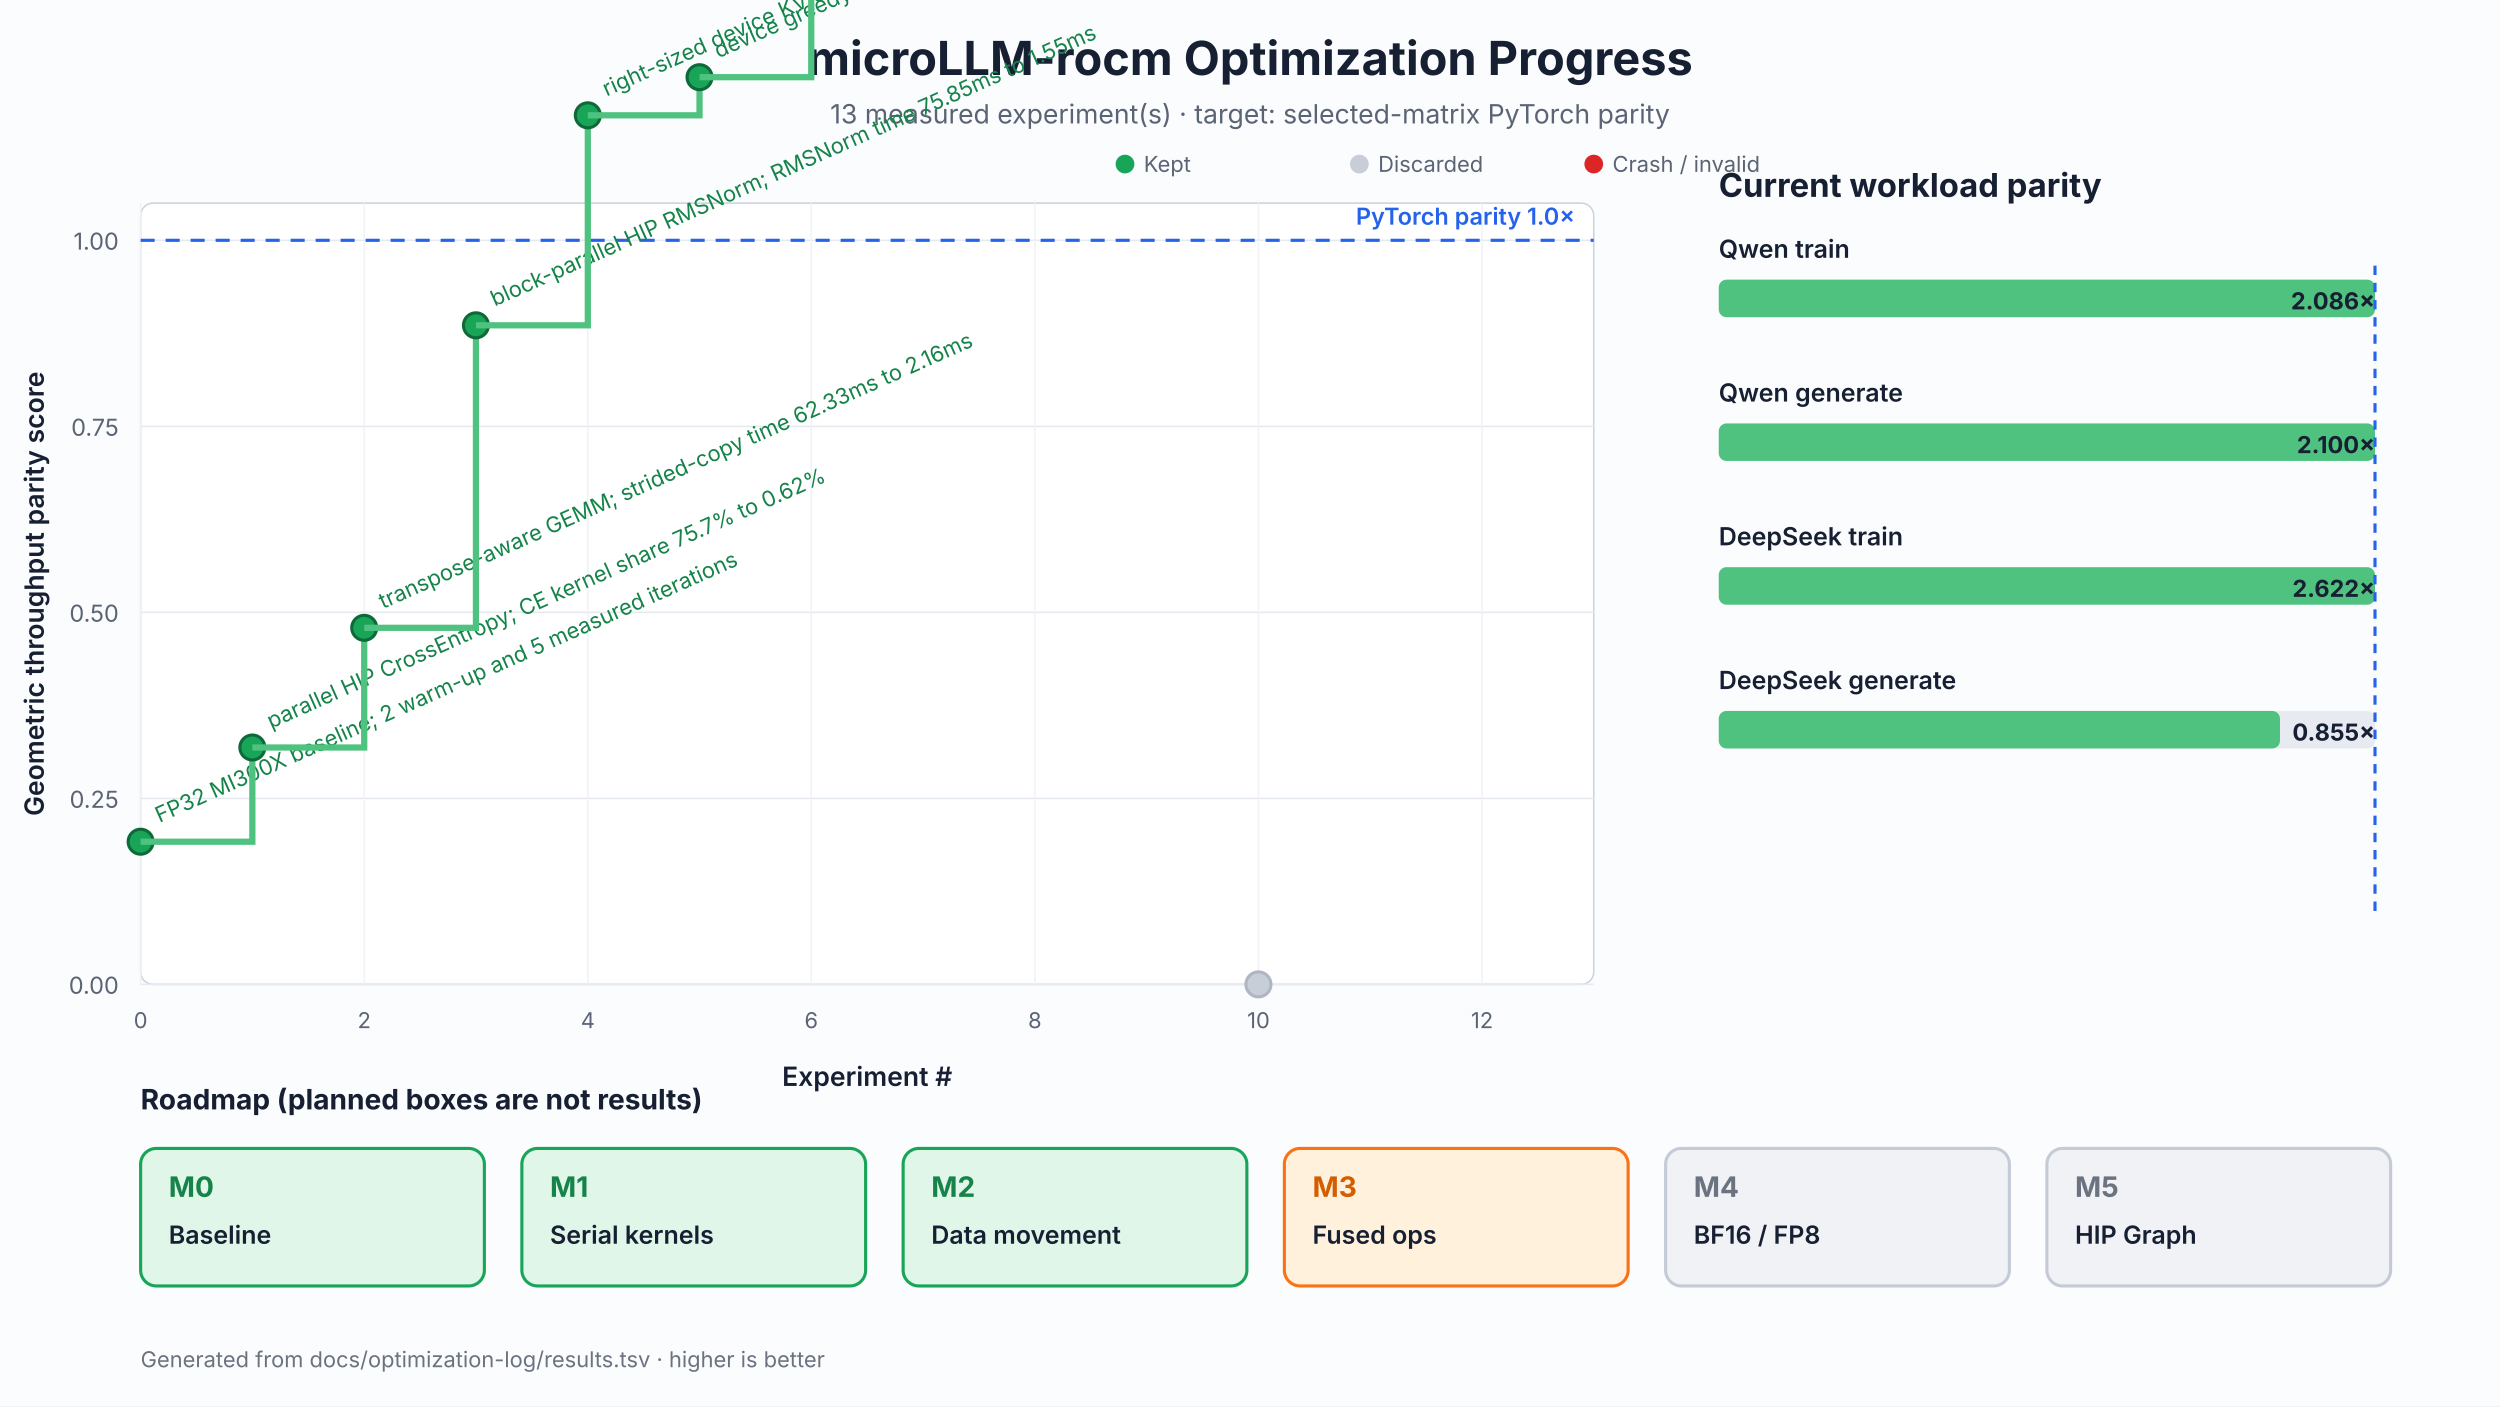
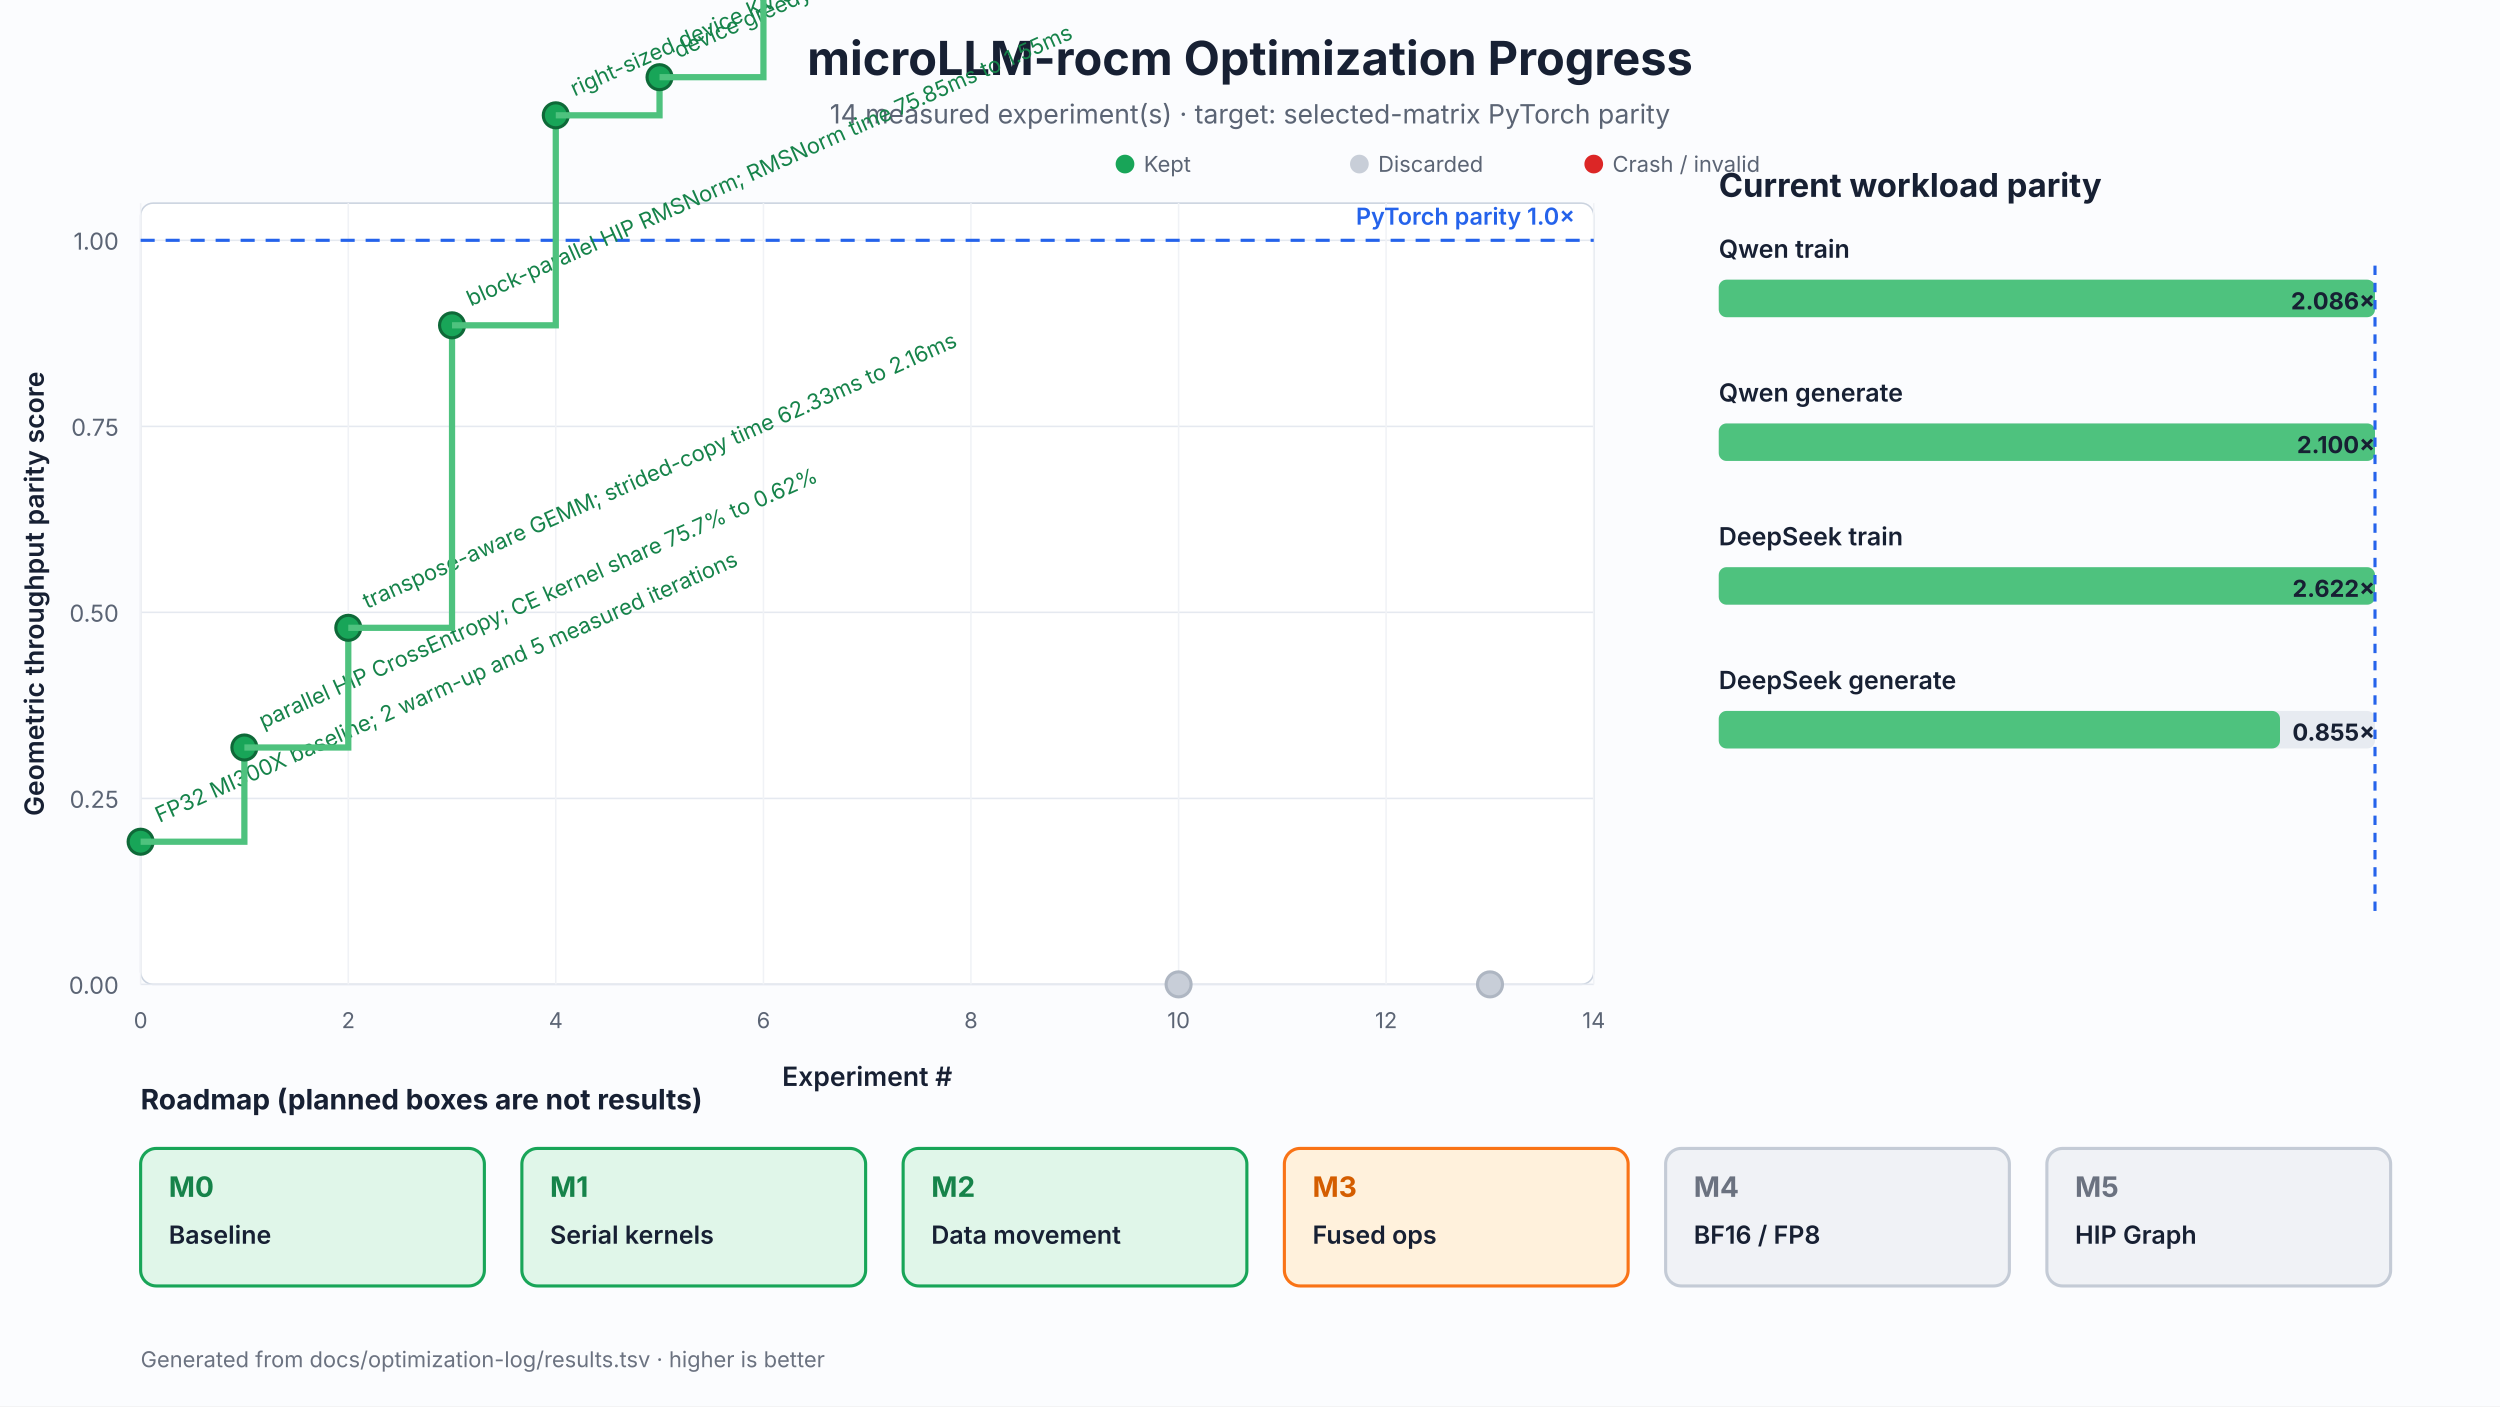
<svg xmlns="http://www.w3.org/2000/svg" width="1600" height="900" viewBox="0 0 1600 900">
  <rect width="100%" height="100%" fill="#fbfcfe" />
  <text x="800.0" y="48.0" font-family="Inter,Arial,sans-serif" font-size="30" fill="#172033" text-anchor="middle" font-weight="700">microLLM-rocm Optimization Progress</text>
-   <text x="800.0" y="79.0" font-family="Inter,Arial,sans-serif" font-size="17" fill="#5b6474" text-anchor="middle" font-weight="400">13 measured experiment(s) · target: selected-matrix PyTorch parity</text>
+   <text x="800.0" y="79.0" font-family="Inter,Arial,sans-serif" font-size="17" fill="#5b6474" text-anchor="middle" font-weight="400">14 measured experiment(s) · target: selected-matrix PyTorch parity</text>
  <rect x="90" y="130" width="930" height="500" fill="#ffffff" stroke="#cbd3df" rx="8" />
  <line x1="90" y1="630.0" x2="1020" y2="630.0" stroke="#e5e9f0" />
  <text x="76.0" y="636.0" font-family="Inter,Arial,sans-serif" font-size="15" fill="#5b6474" text-anchor="end" font-weight="400">0.00</text>
  <line x1="90" y1="511.0" x2="1020" y2="511.0" stroke="#e5e9f0" />
  <text x="76.0" y="517.0" font-family="Inter,Arial,sans-serif" font-size="15" fill="#5b6474" text-anchor="end" font-weight="400">0.25</text>
  <line x1="90" y1="391.9" x2="1020" y2="391.9" stroke="#e5e9f0" />
  <text x="76.0" y="397.9" font-family="Inter,Arial,sans-serif" font-size="15" fill="#5b6474" text-anchor="end" font-weight="400">0.50</text>
  <line x1="90" y1="272.9" x2="1020" y2="272.9" stroke="#e5e9f0" />
  <text x="76.0" y="278.9" font-family="Inter,Arial,sans-serif" font-size="15" fill="#5b6474" text-anchor="end" font-weight="400">0.75</text>
  <line x1="90" y1="153.8" x2="1020" y2="153.8" stroke="#e5e9f0" />
  <text x="76.0" y="159.8" font-family="Inter,Arial,sans-serif" font-size="15" fill="#5b6474" text-anchor="end" font-weight="400">1.00</text>
  <line x1="90.0" y1="130" x2="90.0" y2="630" stroke="#f0f2f6" />
  <text x="90.0" y="658.0" font-family="Inter,Arial,sans-serif" font-size="14" fill="#5b6474" text-anchor="middle" font-weight="400">0</text>
-   <line x1="233.1" y1="130" x2="233.1" y2="630" stroke="#f0f2f6" />
-   <text x="233.1" y="658.0" font-family="Inter,Arial,sans-serif" font-size="14" fill="#5b6474" text-anchor="middle" font-weight="400">2</text>
-   <line x1="376.2" y1="130" x2="376.2" y2="630" stroke="#f0f2f6" />
-   <text x="376.2" y="658.0" font-family="Inter,Arial,sans-serif" font-size="14" fill="#5b6474" text-anchor="middle" font-weight="400">4</text>
-   <line x1="519.2" y1="130" x2="519.2" y2="630" stroke="#f0f2f6" />
-   <text x="519.2" y="658.0" font-family="Inter,Arial,sans-serif" font-size="14" fill="#5b6474" text-anchor="middle" font-weight="400">6</text>
-   <line x1="662.3" y1="130" x2="662.3" y2="630" stroke="#f0f2f6" />
-   <text x="662.3" y="658.0" font-family="Inter,Arial,sans-serif" font-size="14" fill="#5b6474" text-anchor="middle" font-weight="400">8</text>
-   <line x1="805.4" y1="130" x2="805.4" y2="630" stroke="#f0f2f6" />
-   <text x="805.4" y="658.0" font-family="Inter,Arial,sans-serif" font-size="14" fill="#5b6474" text-anchor="middle" font-weight="400">10</text>
-   <line x1="948.5" y1="130" x2="948.5" y2="630" stroke="#f0f2f6" />
-   <text x="948.5" y="658.0" font-family="Inter,Arial,sans-serif" font-size="14" fill="#5b6474" text-anchor="middle" font-weight="400">12</text>
+   <line x1="222.9" y1="130" x2="222.9" y2="630" stroke="#f0f2f6" />
+   <text x="222.9" y="658.0" font-family="Inter,Arial,sans-serif" font-size="14" fill="#5b6474" text-anchor="middle" font-weight="400">2</text>
+   <line x1="355.7" y1="130" x2="355.7" y2="630" stroke="#f0f2f6" />
+   <text x="355.7" y="658.0" font-family="Inter,Arial,sans-serif" font-size="14" fill="#5b6474" text-anchor="middle" font-weight="400">4</text>
+   <line x1="488.6" y1="130" x2="488.6" y2="630" stroke="#f0f2f6" />
+   <text x="488.6" y="658.0" font-family="Inter,Arial,sans-serif" font-size="14" fill="#5b6474" text-anchor="middle" font-weight="400">6</text>
+   <line x1="621.4" y1="130" x2="621.4" y2="630" stroke="#f0f2f6" />
+   <text x="621.4" y="658.0" font-family="Inter,Arial,sans-serif" font-size="14" fill="#5b6474" text-anchor="middle" font-weight="400">8</text>
+   <line x1="754.3" y1="130" x2="754.3" y2="630" stroke="#f0f2f6" />
+   <text x="754.3" y="658.0" font-family="Inter,Arial,sans-serif" font-size="14" fill="#5b6474" text-anchor="middle" font-weight="400">10</text>
+   <line x1="887.1" y1="130" x2="887.1" y2="630" stroke="#f0f2f6" />
+   <text x="887.1" y="658.0" font-family="Inter,Arial,sans-serif" font-size="14" fill="#5b6474" text-anchor="middle" font-weight="400">12</text>
+   <line x1="1020.0" y1="130" x2="1020.0" y2="630" stroke="#f0f2f6" />
+   <text x="1020.0" y="658.0" font-family="Inter,Arial,sans-serif" font-size="14" fill="#5b6474" text-anchor="middle" font-weight="400">14</text>
  <line x1="90" y1="153.8" x2="1020" y2="153.8" stroke="#2563eb" stroke-width="2" stroke-dasharray="9 7" />
  <text x="1008.0" y="143.8" font-family="Inter,Arial,sans-serif" font-size="15" fill="#2563eb" text-anchor="end" font-weight="600">PyTorch parity 1.0×</text>
  <circle cx="90.0" cy="538.7" r="8" fill="#18a558" stroke="#0e6938" stroke-width="2" />
  <text x="102.0" y="526.7" font-family="Inter,Arial,sans-serif" font-size="14" fill="#16834a" text-anchor="start" font-weight="400" transform="rotate(-24 102.0 526.7)">FP32 MI300X baseline; 2 warm-up and 5 measured iterations</text>
-   <path d="M 90.0 538.7 H 161.5 V 478.4" fill="none" stroke="#4ec27e" stroke-width="4" />
-   <circle cx="161.5" cy="478.4" r="8" fill="#18a558" stroke="#0e6938" stroke-width="2" />
-   <text x="173.5" y="466.4" font-family="Inter,Arial,sans-serif" font-size="14" fill="#16834a" text-anchor="start" font-weight="400" transform="rotate(-24 173.5 466.4)">parallel HIP CrossEntropy; CE kernel share 75.7% to 0.62%</text>
-   <path d="M 161.5 478.4 H 233.1 V 401.8" fill="none" stroke="#4ec27e" stroke-width="4" />
-   <circle cx="233.1" cy="401.8" r="8" fill="#18a558" stroke="#0e6938" stroke-width="2" />
-   <text x="245.1" y="389.8" font-family="Inter,Arial,sans-serif" font-size="14" fill="#16834a" text-anchor="start" font-weight="400" transform="rotate(-24 245.1 389.8)">transpose-aware GEMM; strided-copy time 62.33ms to 2.16ms</text>
-   <path d="M 233.1 401.8 H 304.6 V 208.2" fill="none" stroke="#4ec27e" stroke-width="4" />
-   <circle cx="304.6" cy="208.2" r="8" fill="#18a558" stroke="#0e6938" stroke-width="2" />
-   <text x="316.6" y="196.2" font-family="Inter,Arial,sans-serif" font-size="14" fill="#16834a" text-anchor="start" font-weight="400" transform="rotate(-24 316.6 196.2)">block-parallel HIP RMSNorm; RMSNorm time 75.85ms to 1.55ms</text>
-   <path d="M 304.6 208.2 H 376.2 V 73.8" fill="none" stroke="#4ec27e" stroke-width="4" />
-   <circle cx="376.2" cy="73.8" r="8" fill="#18a558" stroke="#0e6938" stroke-width="2" />
-   <text x="388.2" y="61.8" font-family="Inter,Arial,sans-serif" font-size="14" fill="#16834a" text-anchor="start" font-weight="400" transform="rotate(-24 388.2 61.8)">right-sized device KV cache and direct GQA; score crosses selected-matrix parity</text>
-   <path d="M 376.2 73.8 H 447.7 V 49.4" fill="none" stroke="#4ec27e" stroke-width="4" />
-   <circle cx="447.7" cy="49.4" r="8" fill="#18a558" stroke="#0e6938" stroke-width="2" />
-   <text x="459.7" y="37.4" font-family="Inter,Arial,sans-serif" font-size="14" fill="#16834a" text-anchor="start" font-weight="400" transform="rotate(-24 459.7 37.4)">device greedy argmax; generated-token D2H records 9 to 1</text>
-   <path d="M 447.7 49.4 H 519.2 V -179.8" fill="none" stroke="#4ec27e" stroke-width="4" />
-   <circle cx="519.2" cy="-179.8" r="8" fill="#18a558" stroke="#0e6938" stroke-width="2" />
-   <text x="531.2" y="-191.8" font-family="Inter,Arial,sans-serif" font-size="14" fill="#16834a" text-anchor="start" font-weight="400" transform="rotate(-24 531.2 -191.8)">steady-state exact-size HIP pool; measured backend allocations reduced 7x to 66x</text>
-   <circle cx="590.8" cy="-165.1" r="8" fill="#c8ced8" stroke="#aeb6c2" stroke-width="2" />
-   <circle cx="662.3" cy="-154.2" r="8" fill="#c8ced8" stroke="#aeb6c2" stroke-width="2" />
-   <path d="M 519.2 -179.8 H 733.8 V -204.4" fill="none" stroke="#4ec27e" stroke-width="4" />
-   <circle cx="733.8" cy="-204.4" r="8" fill="#18a558" stroke="#0e6938" stroke-width="2" />
-   <text x="745.8" y="-216.4" font-family="Inter,Arial,sans-serif" font-size="14" fill="#16834a" text-anchor="start" font-weight="400" transform="rotate(-24 745.8 -216.4)">fused cached decode Attention; generation medians improved 5.5% and 8.1%</text>
-   <circle cx="805.4" cy="630.0" r="8" fill="#c8ced8" stroke="#aeb6c2" stroke-width="2" />
-   <circle cx="876.9" cy="-191.9" r="8" fill="#c8ced8" stroke="#aeb6c2" stroke-width="2" />
-   <path d="M 733.8 -204.4 H 948.5 V -213.1" fill="none" stroke="#4ec27e" stroke-width="4" />
-   <circle cx="948.5" cy="-213.1" r="8" fill="#18a558" stroke="#0e6938" stroke-width="2" />
-   <text x="960.5" y="-225.1" font-family="Inter,Arial,sans-serif" font-size="14" fill="#16834a" text-anchor="start" font-weight="400" transform="rotate(-24 960.5 -225.1)">two-stage large-vocabulary argmax; Kernel time reduced 96.7%</text>
+   <path d="M 90.0 538.7 H 156.4 V 478.4" fill="none" stroke="#4ec27e" stroke-width="4" />
+   <circle cx="156.4" cy="478.4" r="8" fill="#18a558" stroke="#0e6938" stroke-width="2" />
+   <text x="168.4" y="466.4" font-family="Inter,Arial,sans-serif" font-size="14" fill="#16834a" text-anchor="start" font-weight="400" transform="rotate(-24 168.4 466.4)">parallel HIP CrossEntropy; CE kernel share 75.7% to 0.62%</text>
+   <path d="M 156.4 478.4 H 222.9 V 401.8" fill="none" stroke="#4ec27e" stroke-width="4" />
+   <circle cx="222.9" cy="401.8" r="8" fill="#18a558" stroke="#0e6938" stroke-width="2" />
+   <text x="234.9" y="389.8" font-family="Inter,Arial,sans-serif" font-size="14" fill="#16834a" text-anchor="start" font-weight="400" transform="rotate(-24 234.9 389.8)">transpose-aware GEMM; strided-copy time 62.33ms to 2.16ms</text>
+   <path d="M 222.9 401.8 H 289.3 V 208.2" fill="none" stroke="#4ec27e" stroke-width="4" />
+   <circle cx="289.3" cy="208.2" r="8" fill="#18a558" stroke="#0e6938" stroke-width="2" />
+   <text x="301.3" y="196.2" font-family="Inter,Arial,sans-serif" font-size="14" fill="#16834a" text-anchor="start" font-weight="400" transform="rotate(-24 301.3 196.2)">block-parallel HIP RMSNorm; RMSNorm time 75.85ms to 1.55ms</text>
+   <path d="M 289.3 208.2 H 355.7 V 73.8" fill="none" stroke="#4ec27e" stroke-width="4" />
+   <circle cx="355.7" cy="73.8" r="8" fill="#18a558" stroke="#0e6938" stroke-width="2" />
+   <text x="367.7" y="61.8" font-family="Inter,Arial,sans-serif" font-size="14" fill="#16834a" text-anchor="start" font-weight="400" transform="rotate(-24 367.7 61.8)">right-sized device KV cache and direct GQA; score crosses selected-matrix parity</text>
+   <path d="M 355.7 73.8 H 422.1 V 49.4" fill="none" stroke="#4ec27e" stroke-width="4" />
+   <circle cx="422.1" cy="49.4" r="8" fill="#18a558" stroke="#0e6938" stroke-width="2" />
+   <text x="434.1" y="37.4" font-family="Inter,Arial,sans-serif" font-size="14" fill="#16834a" text-anchor="start" font-weight="400" transform="rotate(-24 434.1 37.4)">device greedy argmax; generated-token D2H records 9 to 1</text>
+   <path d="M 422.1 49.4 H 488.6 V -179.8" fill="none" stroke="#4ec27e" stroke-width="4" />
+   <circle cx="488.6" cy="-179.8" r="8" fill="#18a558" stroke="#0e6938" stroke-width="2" />
+   <text x="500.6" y="-191.8" font-family="Inter,Arial,sans-serif" font-size="14" fill="#16834a" text-anchor="start" font-weight="400" transform="rotate(-24 500.6 -191.8)">steady-state exact-size HIP pool; measured backend allocations reduced 7x to 66x</text>
+   <circle cx="555.0" cy="-165.1" r="8" fill="#c8ced8" stroke="#aeb6c2" stroke-width="2" />
+   <circle cx="621.4" cy="-154.2" r="8" fill="#c8ced8" stroke="#aeb6c2" stroke-width="2" />
+   <path d="M 488.6 -179.8 H 687.9 V -204.4" fill="none" stroke="#4ec27e" stroke-width="4" />
+   <circle cx="687.9" cy="-204.4" r="8" fill="#18a558" stroke="#0e6938" stroke-width="2" />
+   <text x="699.9" y="-216.4" font-family="Inter,Arial,sans-serif" font-size="14" fill="#16834a" text-anchor="start" font-weight="400" transform="rotate(-24 699.9 -216.4)">fused cached decode Attention; generation medians improved 5.5% and 8.1%</text>
+   <circle cx="754.3" cy="630.0" r="8" fill="#c8ced8" stroke="#aeb6c2" stroke-width="2" />
+   <circle cx="820.7" cy="-191.9" r="8" fill="#c8ced8" stroke="#aeb6c2" stroke-width="2" />
+   <path d="M 687.9 -204.4 H 887.1 V -213.1" fill="none" stroke="#4ec27e" stroke-width="4" />
+   <circle cx="887.1" cy="-213.1" r="8" fill="#18a558" stroke="#0e6938" stroke-width="2" />
+   <text x="899.1" y="-225.1" font-family="Inter,Arial,sans-serif" font-size="14" fill="#16834a" text-anchor="start" font-weight="400" transform="rotate(-24 899.1 -225.1)">two-stage large-vocabulary argmax; Kernel time reduced 96.7%</text>
+   <circle cx="953.6" cy="630.0" r="8" fill="#c8ced8" stroke="#aeb6c2" stroke-width="2" />
  <text x="555.0" y="695.0" font-family="Inter,Arial,sans-serif" font-size="17" fill="#172033" text-anchor="middle" font-weight="600">Experiment #</text>
  <text x="28.0" y="380.0" font-family="Inter,Arial,sans-serif" font-size="17" fill="#172033" text-anchor="middle" font-weight="600" transform="rotate(-90 28.0 380.0)">Geometric throughput parity score</text>
  <circle cx="720" cy="105" r="6" fill="#18a558" />
  <text x="732.0" y="110.0" font-family="Inter,Arial,sans-serif" font-size="14" fill="#5b6474" text-anchor="start" font-weight="400">Kept</text>
  <circle cx="870" cy="105" r="6" fill="#c8ced8" />
  <text x="882.0" y="110.0" font-family="Inter,Arial,sans-serif" font-size="14" fill="#5b6474" text-anchor="start" font-weight="400">Discarded</text>
  <circle cx="1020" cy="105" r="6" fill="#dc2626" />
  <text x="1032.0" y="110.0" font-family="Inter,Arial,sans-serif" font-size="14" fill="#5b6474" text-anchor="start" font-weight="400">Crash / invalid</text>
  <text x="1100.0" y="126.0" font-family="Inter,Arial,sans-serif" font-size="21" fill="#172033" text-anchor="start" font-weight="700">Current workload parity</text>
  <text x="1100.0" y="165.0" font-family="Inter,Arial,sans-serif" font-size="16" fill="#172033" text-anchor="start" font-weight="600">Qwen train</text>
  <rect x="1100" y="179" width="420" height="24" rx="5" fill="#e7ebf1" />
  <rect x="1100" y="179" width="420.0" height="24" rx="5" fill="#4ec27e" />
  <text x="1520.0" y="198.0" font-family="Inter,Arial,sans-serif" font-size="15" fill="#172033" text-anchor="end" font-weight="700">2.086×</text>
  <text x="1100.0" y="257.0" font-family="Inter,Arial,sans-serif" font-size="16" fill="#172033" text-anchor="start" font-weight="600">Qwen generate</text>
  <rect x="1100" y="271" width="420" height="24" rx="5" fill="#e7ebf1" />
  <rect x="1100" y="271" width="420.0" height="24" rx="5" fill="#4ec27e" />
  <text x="1520.0" y="290.0" font-family="Inter,Arial,sans-serif" font-size="15" fill="#172033" text-anchor="end" font-weight="700">2.100×</text>
  <text x="1100.0" y="349.0" font-family="Inter,Arial,sans-serif" font-size="16" fill="#172033" text-anchor="start" font-weight="600">DeepSeek train</text>
  <rect x="1100" y="363" width="420" height="24" rx="5" fill="#e7ebf1" />
  <rect x="1100" y="363" width="420.0" height="24" rx="5" fill="#4ec27e" />
  <text x="1520.0" y="382.0" font-family="Inter,Arial,sans-serif" font-size="15" fill="#172033" text-anchor="end" font-weight="700">2.622×</text>
  <text x="1100.0" y="441.0" font-family="Inter,Arial,sans-serif" font-size="16" fill="#172033" text-anchor="start" font-weight="600">DeepSeek generate</text>
  <rect x="1100" y="455" width="420" height="24" rx="5" fill="#e7ebf1" />
  <rect x="1100" y="455" width="359.2" height="24" rx="5" fill="#4ec27e" />
  <text x="1520.0" y="474.0" font-family="Inter,Arial,sans-serif" font-size="15" fill="#172033" text-anchor="end" font-weight="700">0.855×</text>
  <line x1="1520" y1="170" x2="1520" y2="585" stroke="#2563eb" stroke-width="2" stroke-dasharray="6 5" />
  <text x="90.0" y="710.0" font-family="Inter,Arial,sans-serif" font-size="18" fill="#172033" text-anchor="start" font-weight="700">Roadmap (planned boxes are not results)</text>
  <rect x="90" y="735" width="220" height="88" rx="10" fill="#e0f6e9" stroke="#18a558" stroke-width="2" />
  <text x="108.0" y="766.0" font-family="Inter,Arial,sans-serif" font-size="18" fill="#16834a" text-anchor="start" font-weight="700">M0</text>
  <text x="108.0" y="796.0" font-family="Inter,Arial,sans-serif" font-size="16" fill="#172033" text-anchor="start" font-weight="600">Baseline</text>
  <rect x="334" y="735" width="220" height="88" rx="10" fill="#e0f6e9" stroke="#18a558" stroke-width="2" />
  <text x="352.0" y="766.0" font-family="Inter,Arial,sans-serif" font-size="18" fill="#16834a" text-anchor="start" font-weight="700">M1</text>
  <text x="352.0" y="796.0" font-family="Inter,Arial,sans-serif" font-size="16" fill="#172033" text-anchor="start" font-weight="600">Serial kernels</text>
  <rect x="578" y="735" width="220" height="88" rx="10" fill="#e0f6e9" stroke="#18a558" stroke-width="2" />
  <text x="596.0" y="766.0" font-family="Inter,Arial,sans-serif" font-size="18" fill="#16834a" text-anchor="start" font-weight="700">M2</text>
  <text x="596.0" y="796.0" font-family="Inter,Arial,sans-serif" font-size="16" fill="#172033" text-anchor="start" font-weight="600">Data movement</text>
  <rect x="822" y="735" width="220" height="88" rx="10" fill="#fff1dc" stroke="#f97316" stroke-width="2" />
  <text x="840.0" y="766.0" font-family="Inter,Arial,sans-serif" font-size="18" fill="#d45d00" text-anchor="start" font-weight="700">M3</text>
  <text x="840.0" y="796.0" font-family="Inter,Arial,sans-serif" font-size="16" fill="#172033" text-anchor="start" font-weight="600">Fused ops</text>
  <rect x="1066" y="735" width="220" height="88" rx="10" fill="#f0f2f6" stroke="#c4cbd6" stroke-width="2" />
  <text x="1084.0" y="766.0" font-family="Inter,Arial,sans-serif" font-size="18" fill="#6b7280" text-anchor="start" font-weight="700">M4</text>
  <text x="1084.0" y="796.0" font-family="Inter,Arial,sans-serif" font-size="16" fill="#172033" text-anchor="start" font-weight="600">BF16 / FP8</text>
  <rect x="1310" y="735" width="220" height="88" rx="10" fill="#f0f2f6" stroke="#c4cbd6" stroke-width="2" />
  <text x="1328.0" y="766.0" font-family="Inter,Arial,sans-serif" font-size="18" fill="#6b7280" text-anchor="start" font-weight="700">M5</text>
  <text x="1328.0" y="796.0" font-family="Inter,Arial,sans-serif" font-size="16" fill="#172033" text-anchor="start" font-weight="600">HIP Graph</text>
  <text x="90.0" y="875.0" font-family="Inter,Arial,sans-serif" font-size="14" fill="#6b7280" text-anchor="start" font-weight="400">Generated from docs/optimization-log/results.tsv · higher is better</text>
</svg>
